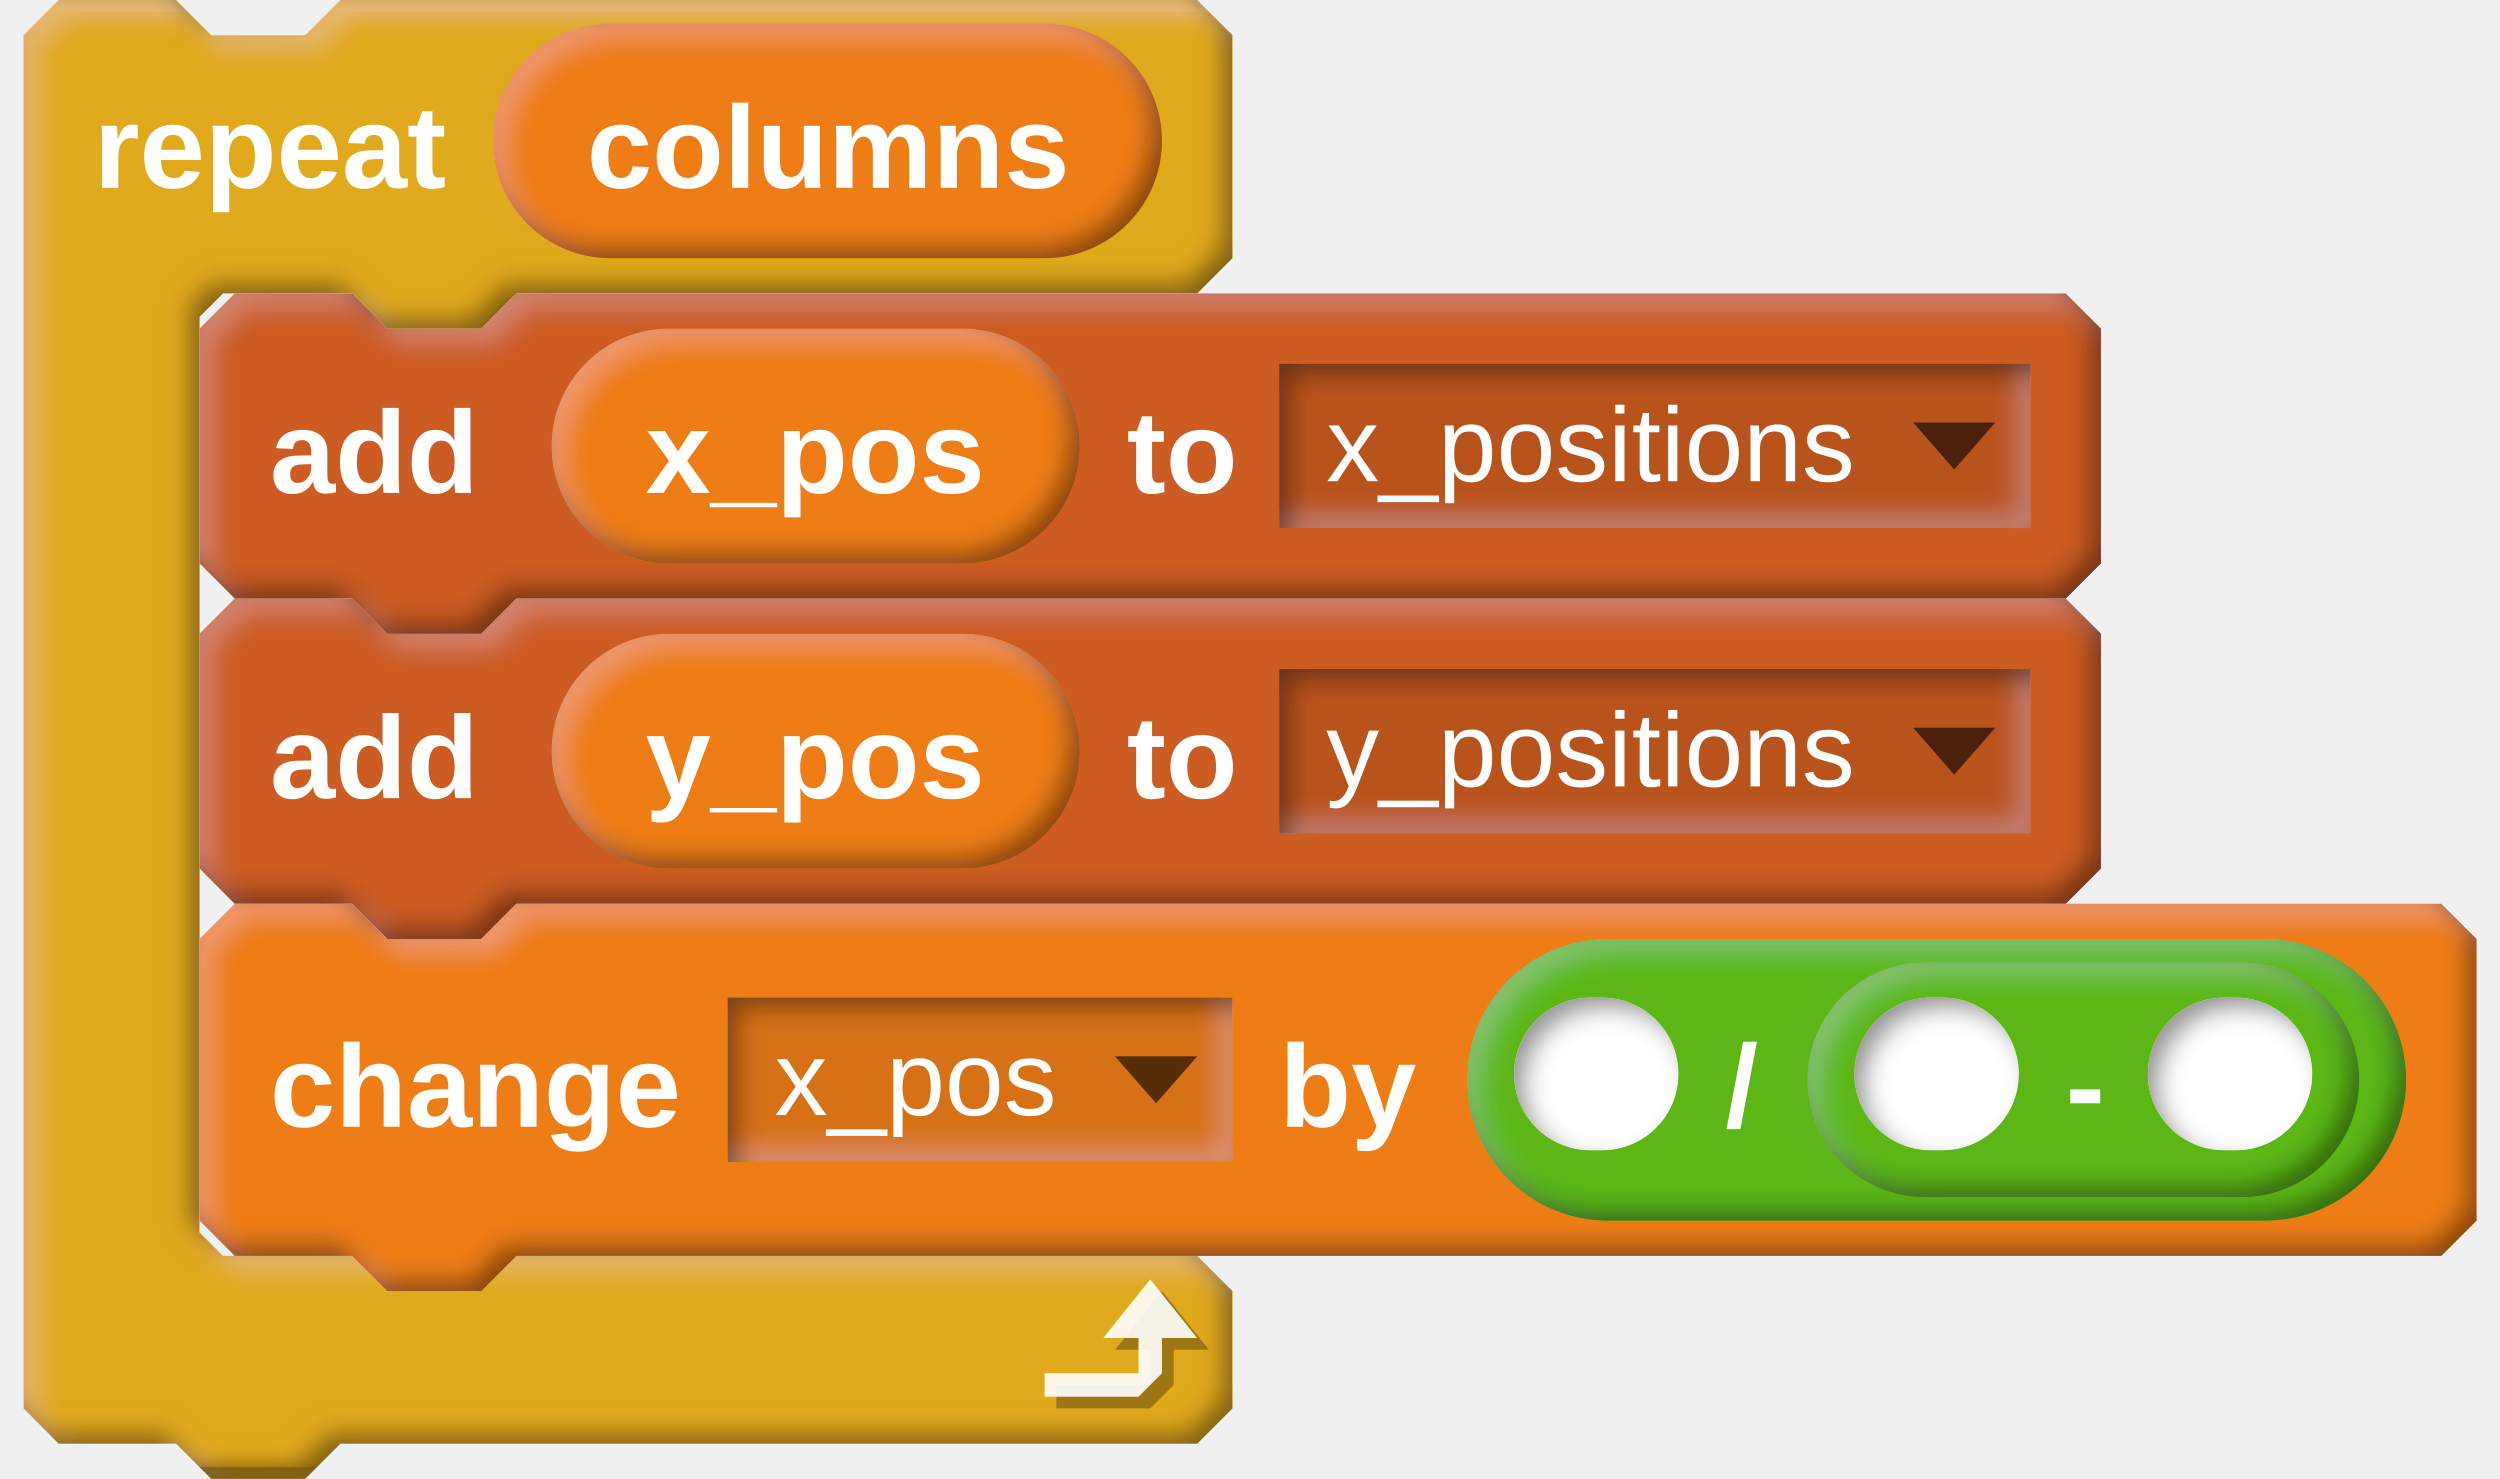
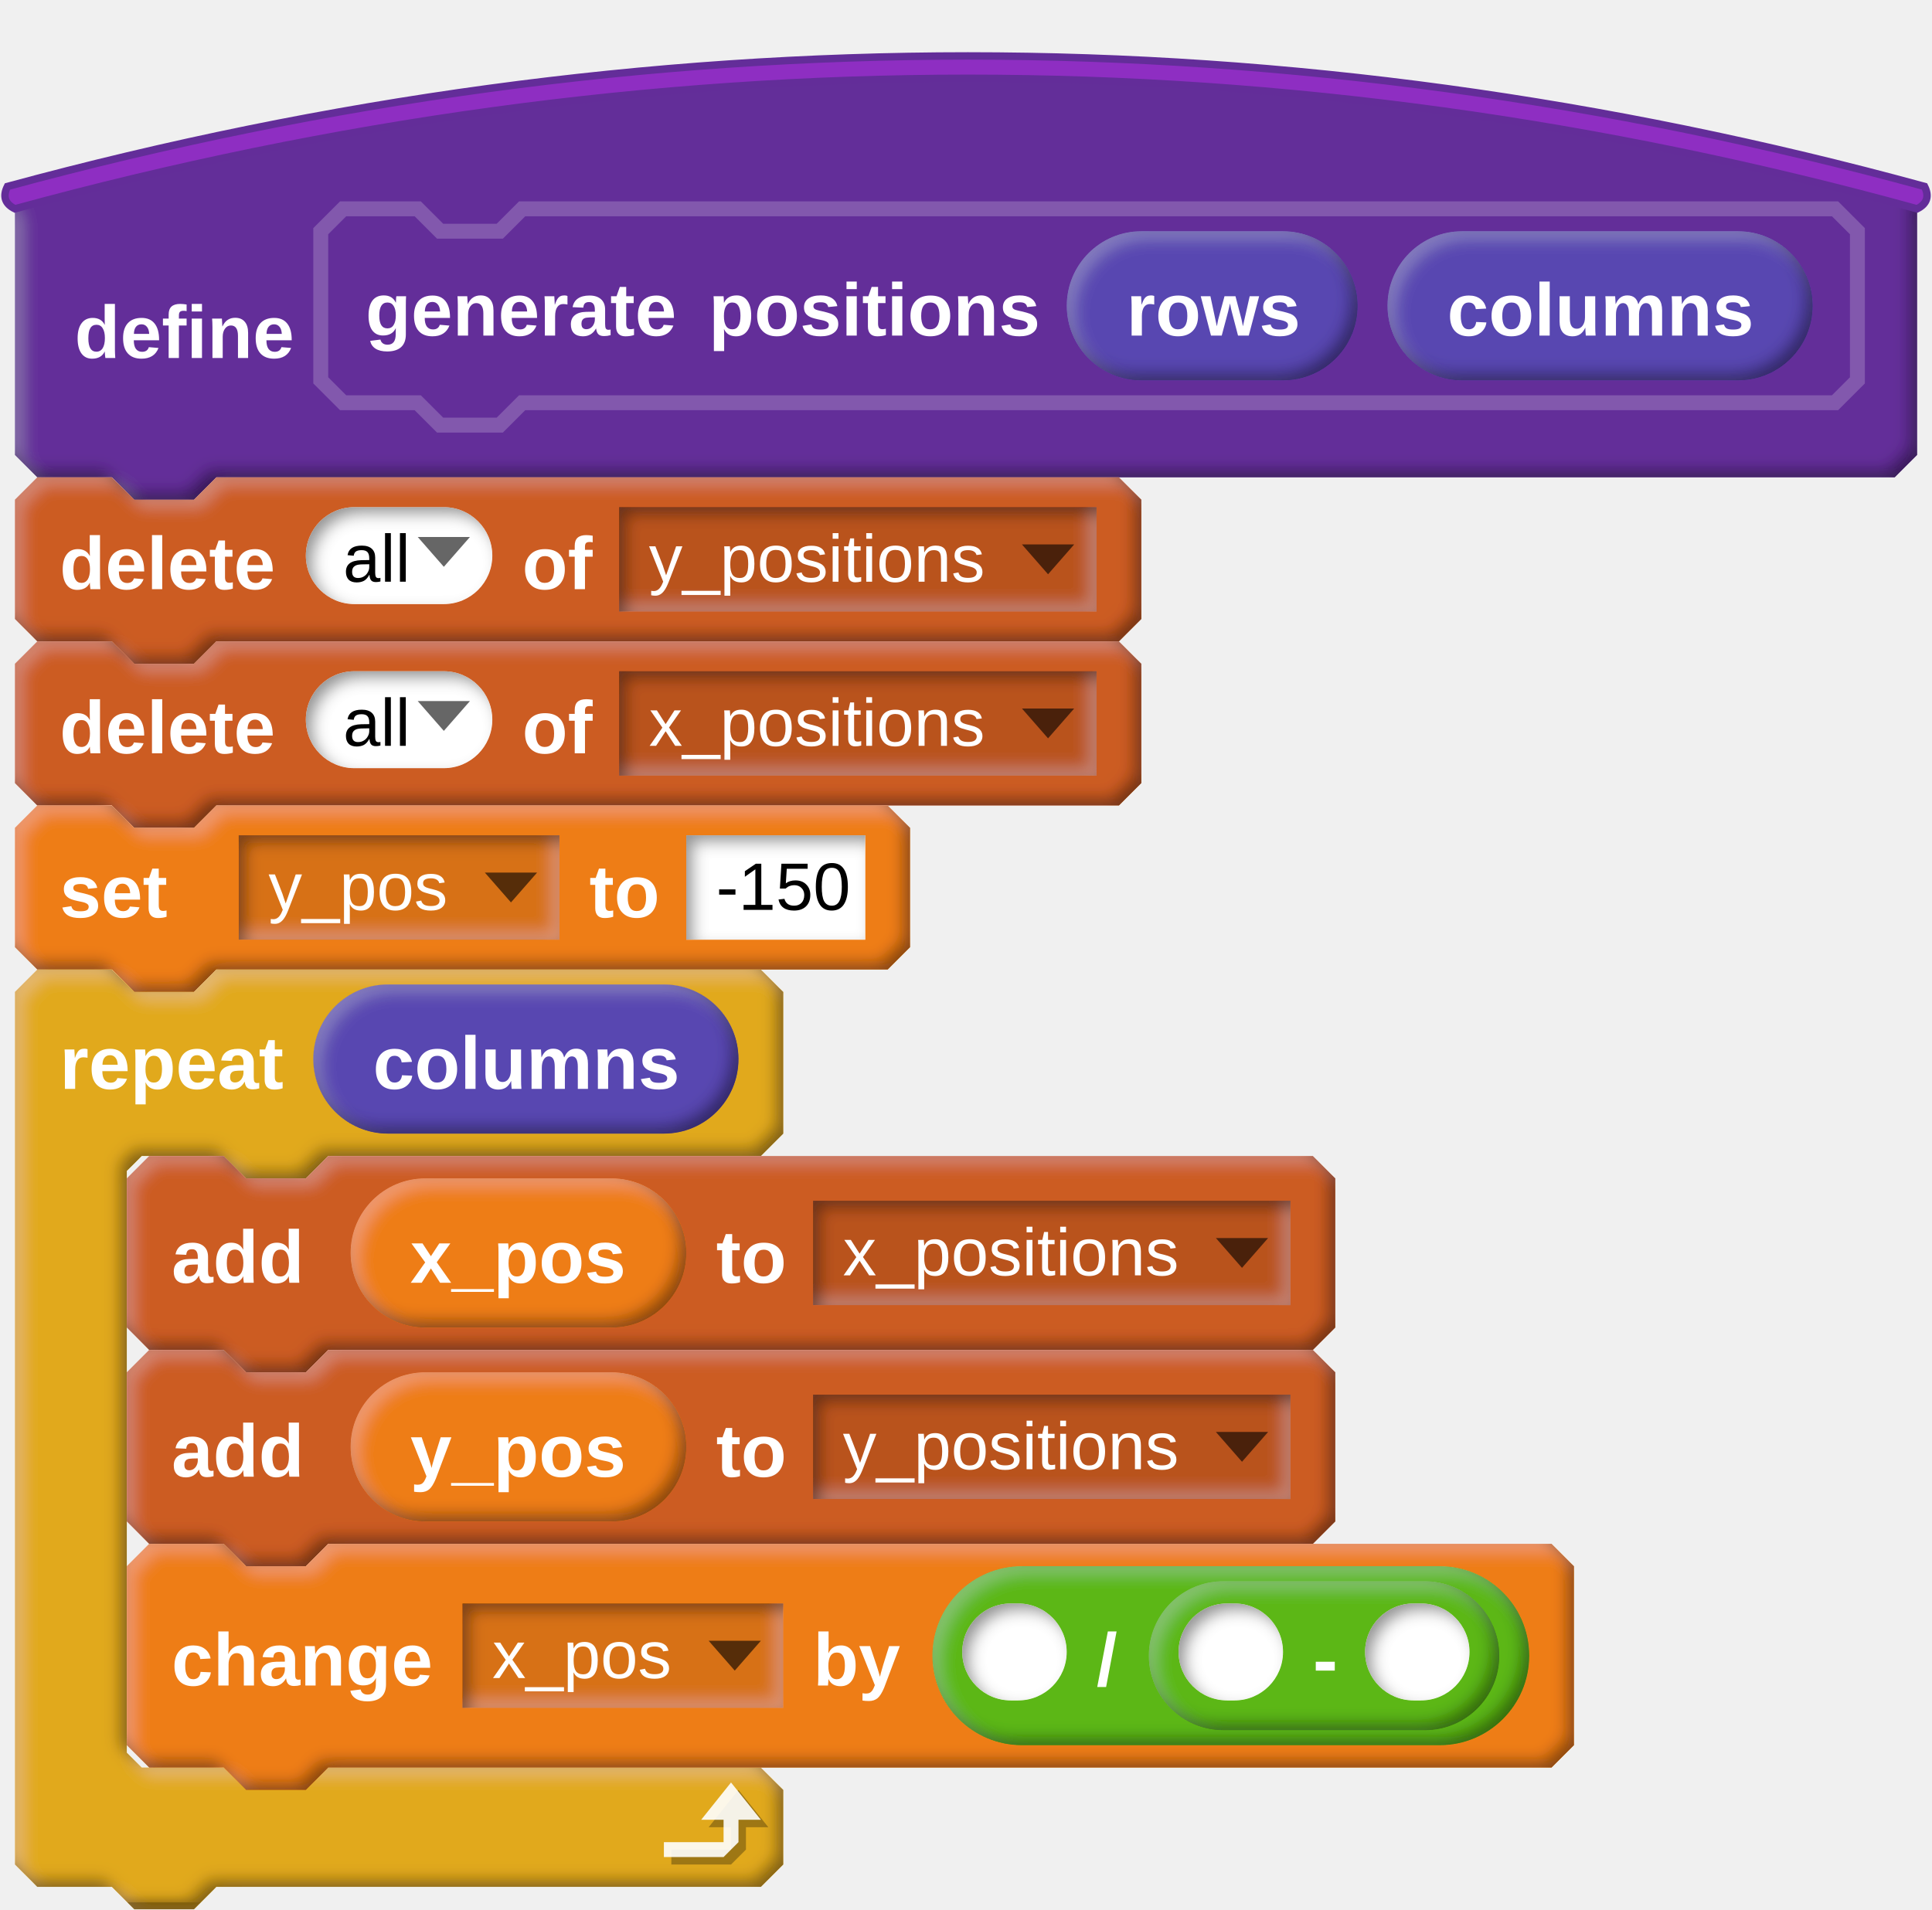
- <svg xmlns="http://www.w3.org/2000/svg" xmlns:xlink="http://www.w3.org/1999/xlink" version="1.1" width="213" height="126">
+ <svg xmlns="http://www.w3.org/2000/svg" xmlns:xlink="http://www.w3.org/1999/xlink" version="1.1" width="259" height="256">
  <defs>
    <filter id="bevelFilter" x0="-50%" y0="-50%" width="200%" height="200%">
      <feGaussianBlur result="blur-1" in="SourceAlpha" stdDeviation="1 1" />
      <feFlood result="flood-2" in="undefined" flood-color="#fff" flood-opacity="0.15" />
      <feOffset result="offset-3" in="blur-1" dx="1" dy="1" />
      <feComposite result="comp-4" operator="arithmetic" in="SourceAlpha" in2="offset-3" k2="1" k3="-1" />
      <feComposite result="comp-5" operator="in" in="flood-2" in2="comp-4" />
      <feFlood result="flood-6" in="undefined" flood-color="#000" flood-opacity="0.7" />
      <feOffset result="offset-7" in="blur-1" dx="-1" dy="-1" />
      <feComposite result="comp-8" operator="arithmetic" in="SourceAlpha" in2="offset-7" k2="1" k3="-1" />
      <feComposite result="comp-9" operator="in" in="flood-6" in2="comp-8" />
      <feMerge result="merge-10">
        <feMergeNode in="SourceGraphic" />
        <feMergeNode in="comp-5" />
        <feMergeNode in="comp-9" />
      </feMerge>
    </filter>
    <filter id="inputBevelFilter" x0="-50%" y0="-50%" width="200%" height="200%">
      <feGaussianBlur result="blur-1" in="SourceAlpha" stdDeviation="1 1" />
      <feFlood result="flood-2" in="undefined" flood-color="#fff" flood-opacity="0.15" />
      <feOffset result="offset-3" in="blur-1" dx="-1" dy="-1" />
      <feComposite result="comp-4" operator="arithmetic" in="SourceAlpha" in2="offset-3" k2="1" k3="-1" />
      <feComposite result="comp-5" operator="in" in="flood-2" in2="comp-4" />
      <feFlood result="flood-6" in="undefined" flood-color="#000" flood-opacity="0.7" />
      <feOffset result="offset-7" in="blur-1" dx="1" dy="1" />
      <feComposite result="comp-8" operator="arithmetic" in="SourceAlpha" in2="offset-7" k2="1" k3="-1" />
      <feComposite result="comp-9" operator="in" in="flood-6" in2="comp-8" />
      <feMerge result="merge-10">
        <feMergeNode in="SourceGraphic" />
        <feMergeNode in="comp-5" />
        <feMergeNode in="comp-9" />
      </feMerge>
    </filter>
    <filter id="inputDarkFilter" x0="-50%" y0="-50%" width="200%" height="200%">
      <feFlood result="flood-1" in="undefined" flood-color="#000" flood-opacity="0.2" />
      <feComposite result="comp-2" operator="in" in="flood-1" in2="SourceAlpha" />
      <feMerge result="merge-3">
        <feMergeNode in="SourceGraphic" />
        <feMergeNode in="comp-2" />
      </feMerge>
    </filter>
    <path d="M1.504 21L0 19.493 4.567 0h1.948l-.5 2.418s1.002-.502 3.006 0c2.006.503 3.008 2.01 6.517 2.01 3.508 0 4.463-.545 4.463-.545l-.823 9.892s-2.137 1.005-5.144.696c-3.007-.307-3.007-2.007-6.014-2.51-3.008-.502-4.512.503-4.512.503L1.504 21z" fill="#3f8d15" id="greenFlag" />
    <path d="M6.724 0C3.01 0 0 2.91 0 6.5c0 2.316 1.253 4.35 3.14 5.5H5.17v-1.256C3.364 10.126 2.07 8.46 2.07 6.5 2.07 4.015 4.152 2 6.723 2c1.14 0 2.184.396 2.993 1.053L8.31 4.13c-.45.344-.398.826.11 1.08L15 8.5 13.858.992c-.083-.547-.514-.714-.963-.37l-1.532 1.172A6.825 6.825 0 0 0 6.723 0z" fill="#fff" id="turnRight" />
    <path d="M3.637 1.794A6.825 6.825 0 0 1 8.277 0C11.99 0 15 2.91 15 6.5c0 2.316-1.253 4.35-3.14 5.5H9.83v-1.256c1.808-.618 3.103-2.285 3.103-4.244 0-2.485-2.083-4.5-4.654-4.5-1.14 0-2.184.396-2.993 1.053L6.69 4.13c.45.344.398.826-.11 1.08L0 8.5 1.142.992c.083-.547.514-.714.963-.37l1.532 1.172z" fill="#fff" id="turnLeft" />
    <path d="M0 0L4 4L0 8Z" fill="#111" id="addInput" />
    <path d="M4 0L4 8L0 4Z" fill="#111" id="delInput" />
    <g id="loopArrow">
      <path d="M8 0l2 -2l0 -3l3 0l-4 -5l-4 5l3 0l0 3l-8 0l0 2" fill="#000" opacity="0.3" />
      <path d="M8 0l2 -2l0 -3l3 0l-4 -5l-4 5l3 0l0 3l-8 0l0 2" fill="#fff" opacity="0.9" transform="translate(-1 -1)" />
    </g>
    <style>.sb-label{font-family:Lucida Grande,Verdana,Arial,DejaVu Sans,sans-serif;font-weight:700;fill:#fff;font-size:10px;word-spacing:+1px}.sb-obsolete{fill:#d42828}.sb-motion{fill:#4a6cd4}.sb-looks{fill:#8a55d7}.sb-sound{fill:#bb42c3}.sb-pen{fill:#0e9a6c}.sb-events{fill:#c88330}.sb-control{fill:#e1a91a}.sb-sensing{fill:#2ca5e2}.sb-operators{fill:#5cb712}.sb-variables{fill:#ee7d16}.sb-list{fill:#cc5b22}.sb-custom{fill:#632d99}.sb-custom-arg{fill:#5947b1}.sb-extension{fill:#4b4a60}.sb-grey{fill:#969696}.sb-bevel{filter:url(#bevelFilter)}.sb-input{filter:url(#inputBevelFilter)}.sb-input-number,.sb-input-number-dropdown,.sb-input-string{fill:#fff}.sb-literal-dropdown,.sb-literal-number,.sb-literal-number-dropdown,.sb-literal-string{font-weight:400;font-size:9px;word-spacing:0}.sb-literal-number,.sb-literal-number-dropdown,.sb-literal-string{fill:#000}.sb-darker{filter:url(#inputDarkFilter)}.sb-outline{stroke:#fff;stroke-opacity:.2;stroke-width:2;fill:none}.sb-define-hat-cap{stroke:#632d99;stroke-width:1;fill:#8e2ec2}.sb-comment{fill:#ffffa5;stroke:#d0d1d2;stroke-width:1}.sb-comment-line{fill:#ffff80}.sb-comment-label{font-family:Helevetica,Arial,DejaVu Sans,sans-serif;font-weight:700;fill:#5c5d5f;word-spacing:0;font-size:12px}</style>
  </defs>
  <g>
    <g transform="translate(0 0)">
      <g transform="translate(2 0)">
+         <g transform="translate(0 12)">
+           <path d="M 0 15 Q 128 -20 255 15 L 255 49 L 252 52 L 27 52 L 24 55 L 16 55 L 13 52 L 3 52 L 0 49 M -1 13 Q 128 -22 256 13 Q 257 15 255 16 Q 128 -19 0 16 Q -2 15 -1 13 Z" class="sb-custom sb-bevel" />
+           <path d="M -1 13 Q 128 -22 256 13 Q 257 15 255 16 Q 128 -19 0 16 Q -2 15 -1 13 Z" class="sb-define-hat-cap" />
+         </g>
+         <text x="0" y="10" class="sb-label " transform="translate(8 38)">define</text>
+         <g transform="translate(41 28)">
+           <path d="M 0 3 L 3 0 L 13 0 L 16 3 L 24 3 L 27 0 L 203 0 L 206 3 L 206 23 L 203 26 L 27 26 L 24 29 L 16 29 L 13 26 L 3 26 L 0 23 Z" class="sb-outline" />
+           <text x="0" y="10" class="sb-label " transform="translate(6 7)">generate</text>
+           <text x="0" y="10" class="sb-label " transform="translate(52 7)">positions</text>
+           <g transform="translate(100 3)">
+             <path d="M 10 0 L 29 0 A 10 10 0 0 1 29 20 L 10 20 A 10 10 0 0 1 10 0 Z" class="sb-custom-arg sb-bevel" />
+             <text x="0" y="10" class="sb-label " transform="translate(8 4)">rows</text>
+           </g>
+           <g transform="translate(143 3)">
+             <path d="M 10 0 L 47 0 A 10 10 0 0 1 47 20 L 10 20 A 10 10 0 0 1 10 0 Z" class="sb-custom-arg sb-bevel" />
+             <text x="0" y="10" class="sb-label " transform="translate(8 4)">columns</text>
+           </g>
+         </g>
+       </g>
+       <g transform="translate(2 64)">
+         <path d="M 0 3 L 3 0 L 13 0 L 16 3 L 24 3 L 27 0 L 148 0 L 151 3 L 151 19 L 148 22 L 27 22 L 24 25 L 16 25 L 13 22 L 3 22 L 0 19 Z" class="sb-list sb-bevel" />
+         <text x="0" y="10" class="sb-label " transform="translate(6 5)">delete</text>
+         <g transform="translate(39 4)">
+           <path d="M 6.5 0 L 18.5 0 A 6.5 6.5 0 0 1 18.5 13 L 6.5 13 A 6.5 6.5 0 0 1 6.5 0 Z" class="sb-input sb-input-number-dropdown" />
+           <text x="0" y="10" class="sb-label sb-literal-number-dropdown" transform="translate(5 0)">all</text>
+           <polygon points="7 0 3.5 4 0 0" fill="#000" opacity="0.6" transform="translate(15 4)" />
+         </g>
+         <text x="0" y="10" class="sb-label " transform="translate(68 5)">of</text>
+         <g transform="translate(81 4)">
+           <g width="64" height="14" class="sb-input sb-input-dropdown">
+             <rect x="0" y="0" width="64" height="14" class="sb-list sb-darker" />
+           </g>
+           <text x="0" y="10" class="sb-label sb-literal-dropdown" transform="translate(4 0)">y_positions</text>
+           <polygon points="7 0 3.5 4 0 0" fill="#000" opacity="0.6" transform="translate(54 5)" />
+         </g>
+       </g>
+       <g transform="translate(2 86)">
+         <path d="M 0 3 L 3 0 L 13 0 L 16 3 L 24 3 L 27 0 L 148 0 L 151 3 L 151 19 L 148 22 L 27 22 L 24 25 L 16 25 L 13 22 L 3 22 L 0 19 Z" class="sb-list sb-bevel" />
+         <text x="0" y="10" class="sb-label " transform="translate(6 5)">delete</text>
+         <g transform="translate(39 4)">
+           <path d="M 6.5 0 L 18.5 0 A 6.5 6.5 0 0 1 18.5 13 L 6.5 13 A 6.5 6.5 0 0 1 6.5 0 Z" class="sb-input sb-input-number-dropdown" />
+           <text x="0" y="10" class="sb-label sb-literal-number-dropdown" transform="translate(5 0)">all</text>
+           <polygon points="7 0 3.5 4 0 0" fill="#000" opacity="0.6" transform="translate(15 4)" />
+         </g>
+         <text x="0" y="10" class="sb-label " transform="translate(68 5)">of</text>
+         <g transform="translate(81 4)">
+           <g width="64" height="14" class="sb-input sb-input-dropdown">
+             <rect x="0" y="0" width="64" height="14" class="sb-list sb-darker" />
+           </g>
+           <text x="0" y="10" class="sb-label sb-literal-dropdown" transform="translate(4 0)">x_positions</text>
+           <polygon points="7 0 3.5 4 0 0" fill="#000" opacity="0.6" transform="translate(54 5)" />
+         </g>
+       </g>
+       <g transform="translate(2 108)">
+         <path d="M 0 3 L 3 0 L 13 0 L 16 3 L 24 3 L 27 0 L 117 0 L 120 3 L 120 19 L 117 22 L 27 22 L 24 25 L 16 25 L 13 22 L 3 22 L 0 19 Z" class="sb-variables sb-bevel" />
+         <text x="0" y="10" class="sb-label " transform="translate(6 5)">set</text>
+         <g transform="translate(30 4)">
+           <g width="43" height="14" class="sb-input sb-input-dropdown">
+             <rect x="0" y="0" width="43" height="14" class="sb-variables sb-darker" />
+           </g>
+           <text x="0" y="10" class="sb-label sb-literal-dropdown" transform="translate(4 0)">y_pos</text>
+           <polygon points="7 0 3.5 4 0 0" fill="#000" opacity="0.6" transform="translate(33 5)" />
+         </g>
+         <text x="0" y="10" class="sb-label " transform="translate(77 5)">to</text>
+         <g transform="translate(90 4)">
+           <rect x="0" y="0" width="24" height="14" class="sb-input sb-input-string" />
+           <text x="0" y="10" class="sb-label sb-literal-string" transform="translate(4 0)">-150</text>
+         </g>
+       </g>
+       <g transform="translate(2 130)">
        <path d="M 0 3 L 3 0 L 13 0 L 16 3 L 24 3 L 27 0 L 100 0 L 103 3 L 103 22 L 100 25 L 42 25 L 39 28 L 31 28 L 28 25 L 17 25 L 15 27 L 15 105 L 17 107 L 100 107 L 103 110 L 103 120 L 100 123 L 27 123 L 24 126 L 16 126 L 13 123 L 3 123 L 0 120" class="sb-control sb-bevel" />
        <text x="0" y="10" class="sb-label " transform="translate(6 6)">repeat</text>
        <g transform="translate(40 2)">
-           <path d="M 10 0 L 47 0 A 10 10 0 0 1 47 20 L 10 20 A 10 10 0 0 1 10 0 Z" class="sb-variables sb-bevel" />
+           <path d="M 10 0 L 47 0 A 10 10 0 0 1 47 20 L 10 20 A 10 10 0 0 1 10 0 Z" class="sb-custom-arg sb-bevel" />
          <text x="0" y="10" class="sb-label " transform="translate(8 4)">columns</text>
        </g>
        <use xlink:href="#loopArrow" transform="translate(88 120)" />
        <g transform="translate(15 25)">
          <g transform="translate(0 0)">
            <path d="M 0 3 L 3 0 L 13 0 L 16 3 L 24 3 L 27 0 L 159 0 L 162 3 L 162 23 L 159 26 L 27 26 L 24 29 L 16 29 L 13 26 L 3 26 L 0 23 Z" class="sb-list sb-bevel" />
            <text x="0" y="10" class="sb-label " transform="translate(6 7)">add</text>
            <g transform="translate(30 3)">
              <path d="M 10 0 L 35 0 A 10 10 0 0 1 35 20 L 10 20 A 10 10 0 0 1 10 0 Z" class="sb-variables sb-bevel" />
              <text x="0" y="10" class="sb-label " transform="translate(8 4)">x_pos</text>
            </g>
            <text x="0" y="10" class="sb-label " transform="translate(79 7)">to</text>
            <g transform="translate(92 6)">
              <g width="64" height="14" class="sb-input sb-input-dropdown">
                <rect x="0" y="0" width="64" height="14" class="sb-list sb-darker" />
              </g>
              <text x="0" y="10" class="sb-label sb-literal-dropdown" transform="translate(4 0)">x_positions</text>
              <polygon points="7 0 3.5 4 0 0" fill="#000" opacity="0.6" transform="translate(54 5)" />
            </g>
          </g>
          <g transform="translate(0 26)">
            <path d="M 0 3 L 3 0 L 13 0 L 16 3 L 24 3 L 27 0 L 159 0 L 162 3 L 162 23 L 159 26 L 27 26 L 24 29 L 16 29 L 13 26 L 3 26 L 0 23 Z" class="sb-list sb-bevel" />
            <text x="0" y="10" class="sb-label " transform="translate(6 7)">add</text>
            <g transform="translate(30 3)">
              <path d="M 10 0 L 35 0 A 10 10 0 0 1 35 20 L 10 20 A 10 10 0 0 1 10 0 Z" class="sb-variables sb-bevel" />
              <text x="0" y="10" class="sb-label " transform="translate(8 4)">y_pos</text>
            </g>
            <text x="0" y="10" class="sb-label " transform="translate(79 7)">to</text>
            <g transform="translate(92 6)">
              <g width="64" height="14" class="sb-input sb-input-dropdown">
                <rect x="0" y="0" width="64" height="14" class="sb-list sb-darker" />
              </g>
              <text x="0" y="10" class="sb-label sb-literal-dropdown" transform="translate(4 0)">y_positions</text>
              <polygon points="7 0 3.5 4 0 0" fill="#000" opacity="0.6" transform="translate(54 5)" />
            </g>
          </g>
          <g transform="translate(0 52)">
            <path d="M 0 3 L 3 0 L 13 0 L 16 3 L 24 3 L 27 0 L 191 0 L 194 3 L 194 27 L 191 30 L 27 30 L 24 33 L 16 33 L 13 30 L 3 30 L 0 27 Z" class="sb-variables sb-bevel" />
            <text x="0" y="10" class="sb-label " transform="translate(6 9)">change</text>
            <g transform="translate(45 8)">
              <g width="43" height="14" class="sb-input sb-input-dropdown">
                <rect x="0" y="0" width="43" height="14" class="sb-variables sb-darker" />
              </g>
              <text x="0" y="10" class="sb-label sb-literal-dropdown" transform="translate(4 0)">x_pos</text>
              <polygon points="7 0 3.5 4 0 0" fill="#000" opacity="0.6" transform="translate(33 5)" />
            </g>
            <text x="0" y="10" class="sb-label " transform="translate(92 9)">by</text>
            <g transform="translate(108 3)">
              <path d="M 12 0 L 68 0 A 12 12 0 0 1 68 24 L 12 24 A 12 12 0 0 1 12 0 Z" class="sb-operators sb-bevel" />
              <g transform="translate(4 5)">
                <path d="M 6.5 0 L 7.5 0 A 6.5 6.5 0 0 1 7.5 13 L 6.5 13 A 6.5 6.5 0 0 1 6.5 0 Z" class="sb-input sb-input-number" />
                <text x="0" y="10" class="sb-label sb-literal-number" transform="translate(5 0)" />
              </g>
              <text x="0" y="10" class="sb-label " transform="translate(22 6)">/</text>
              <g transform="translate(29 2)">
                <path d="M 10 0 L 37 0 A 10 10 0 0 1 37 20 L 10 20 A 10 10 0 0 1 10 0 Z" class="sb-operators sb-bevel" />
                <g transform="translate(4 3)">
                  <path d="M 6.5 0 L 7.5 0 A 6.5 6.5 0 0 1 7.5 13 L 6.5 13 A 6.5 6.5 0 0 1 6.5 0 Z" class="sb-input sb-input-number" />
                  <text x="0" y="10" class="sb-label sb-literal-number" transform="translate(5 0)" />
                </g>
                <text x="0" y="10" class="sb-label " transform="translate(22 4)">-</text>
                <g transform="translate(29 3)">
                  <path d="M 6.5 0 L 7.5 0 A 6.5 6.5 0 0 1 7.5 13 L 6.5 13 A 6.5 6.5 0 0 1 6.5 0 Z" class="sb-input sb-input-number" />
                  <text x="0" y="10" class="sb-label sb-literal-number" transform="translate(5 0)" />
                </g>
              </g>
            </g>
          </g>
        </g>
      </g>
    </g>
  </g>
</svg>
